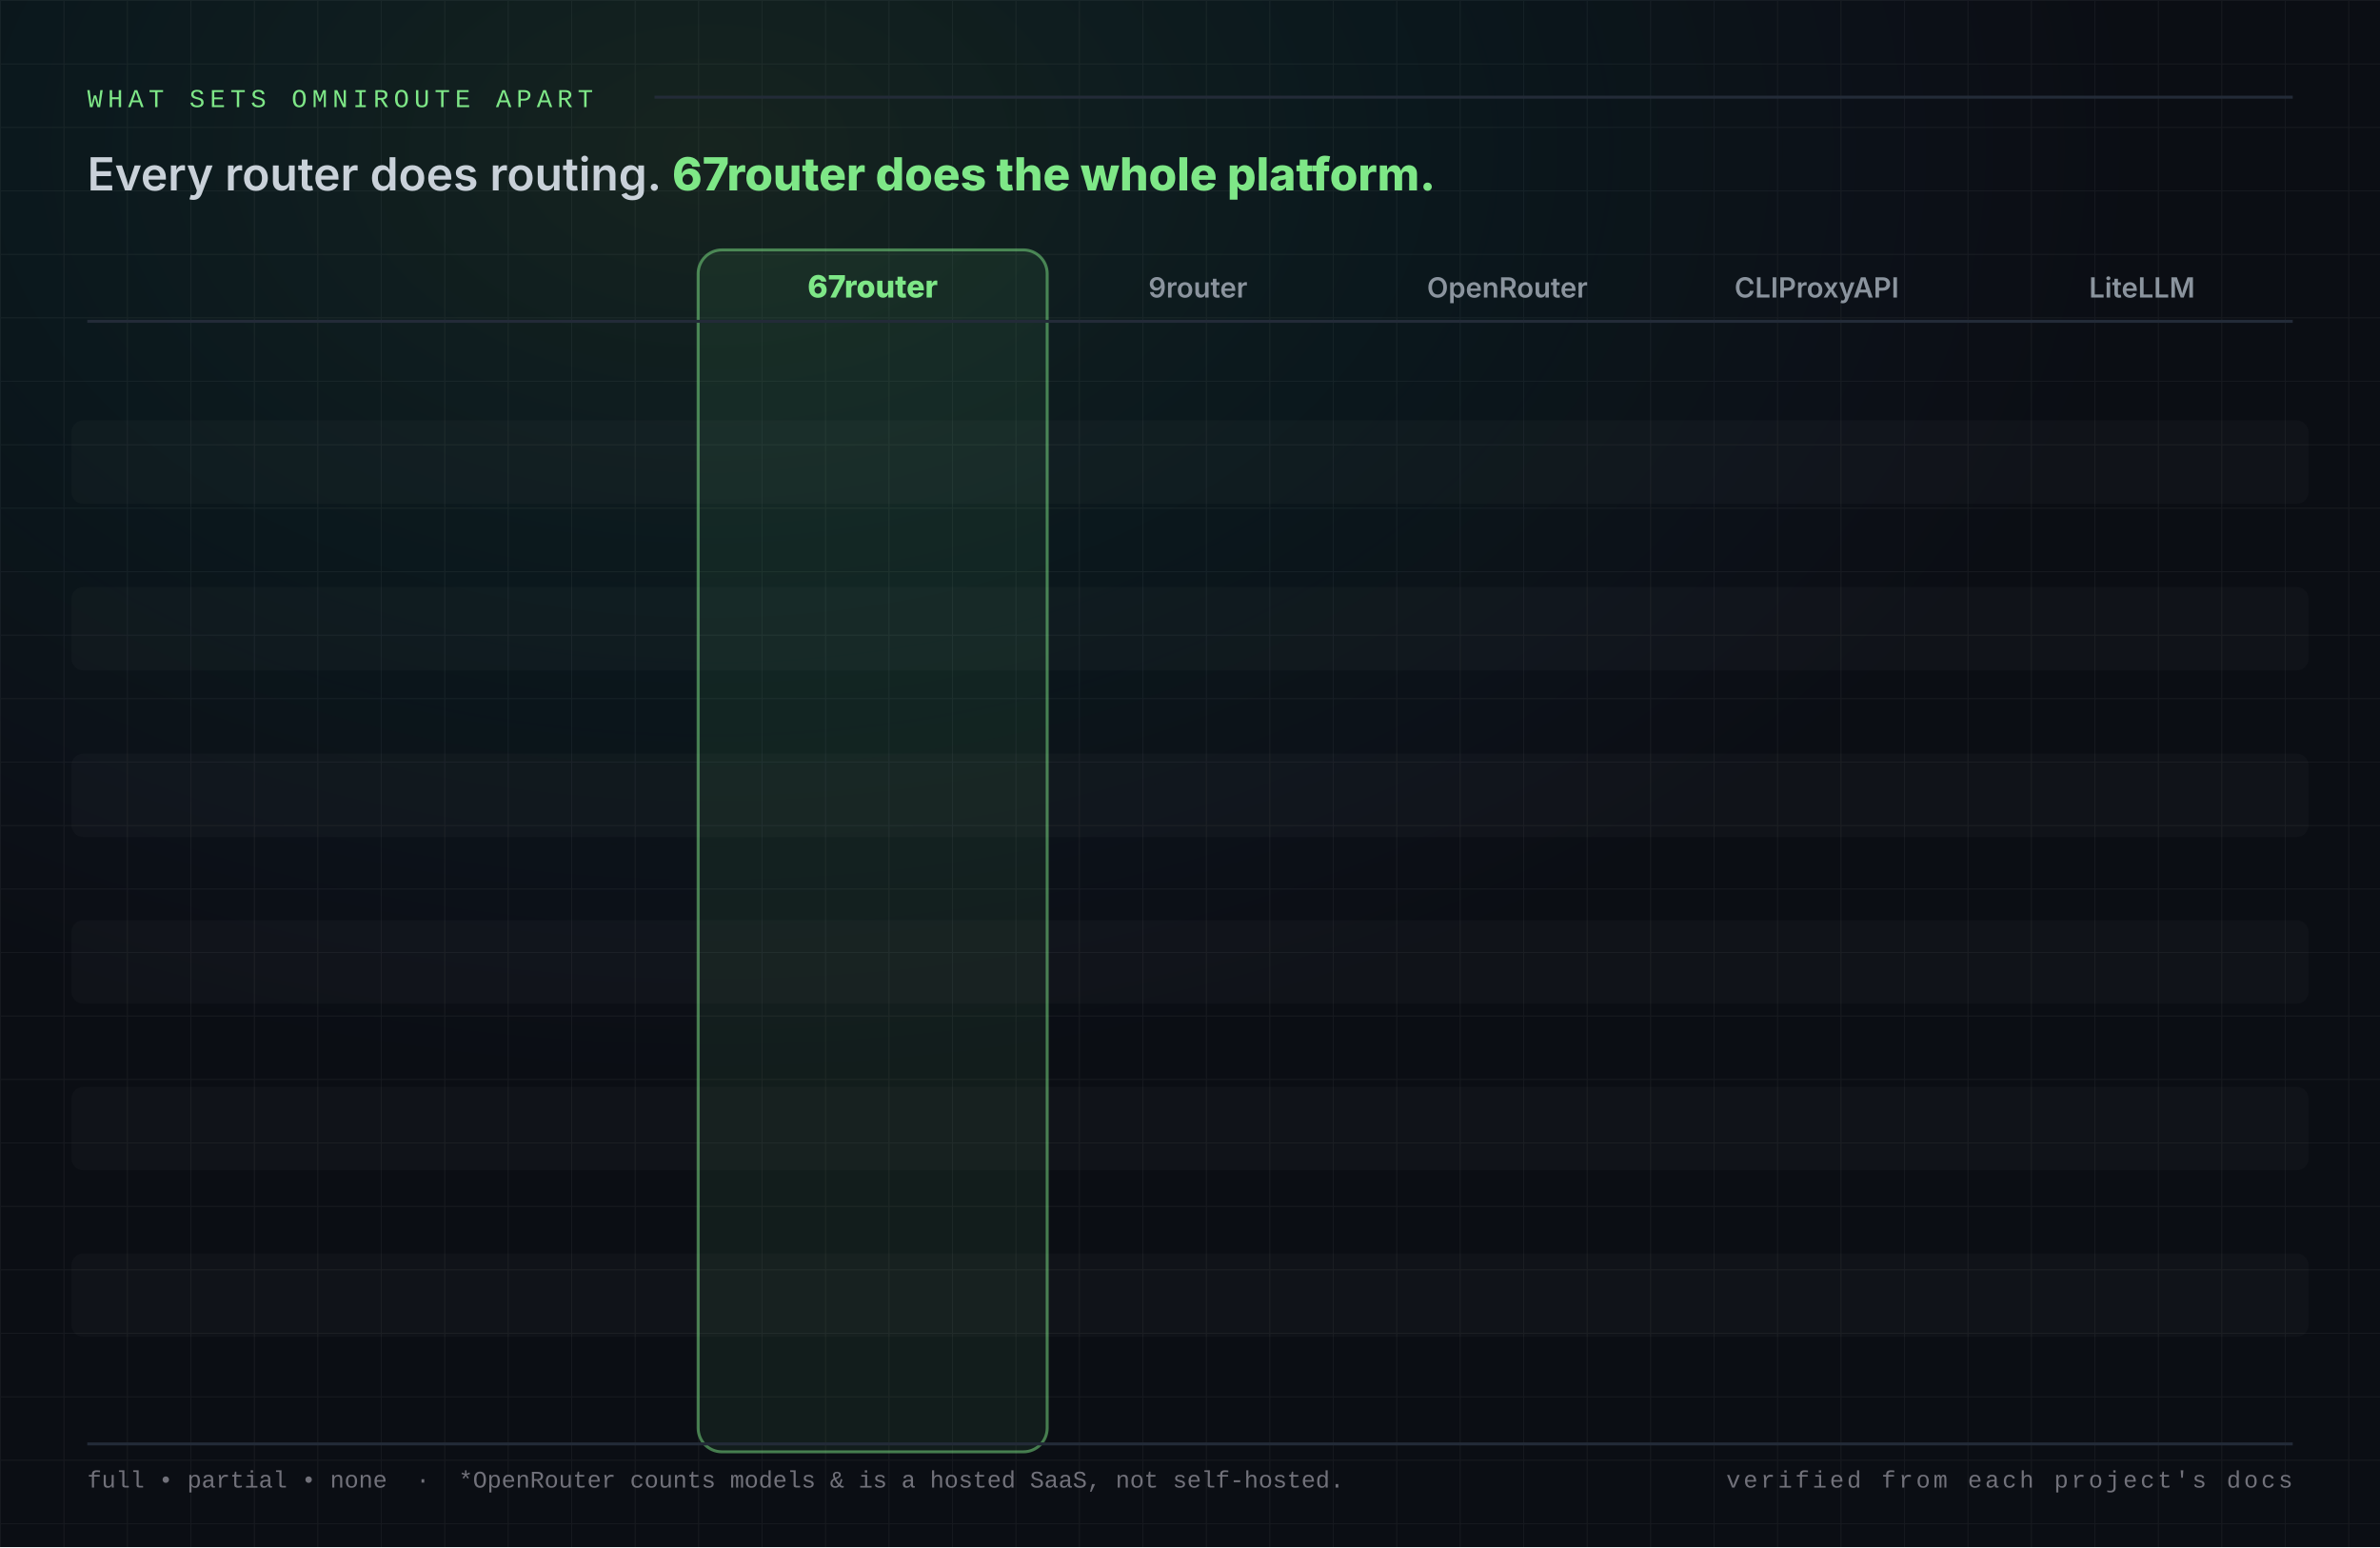
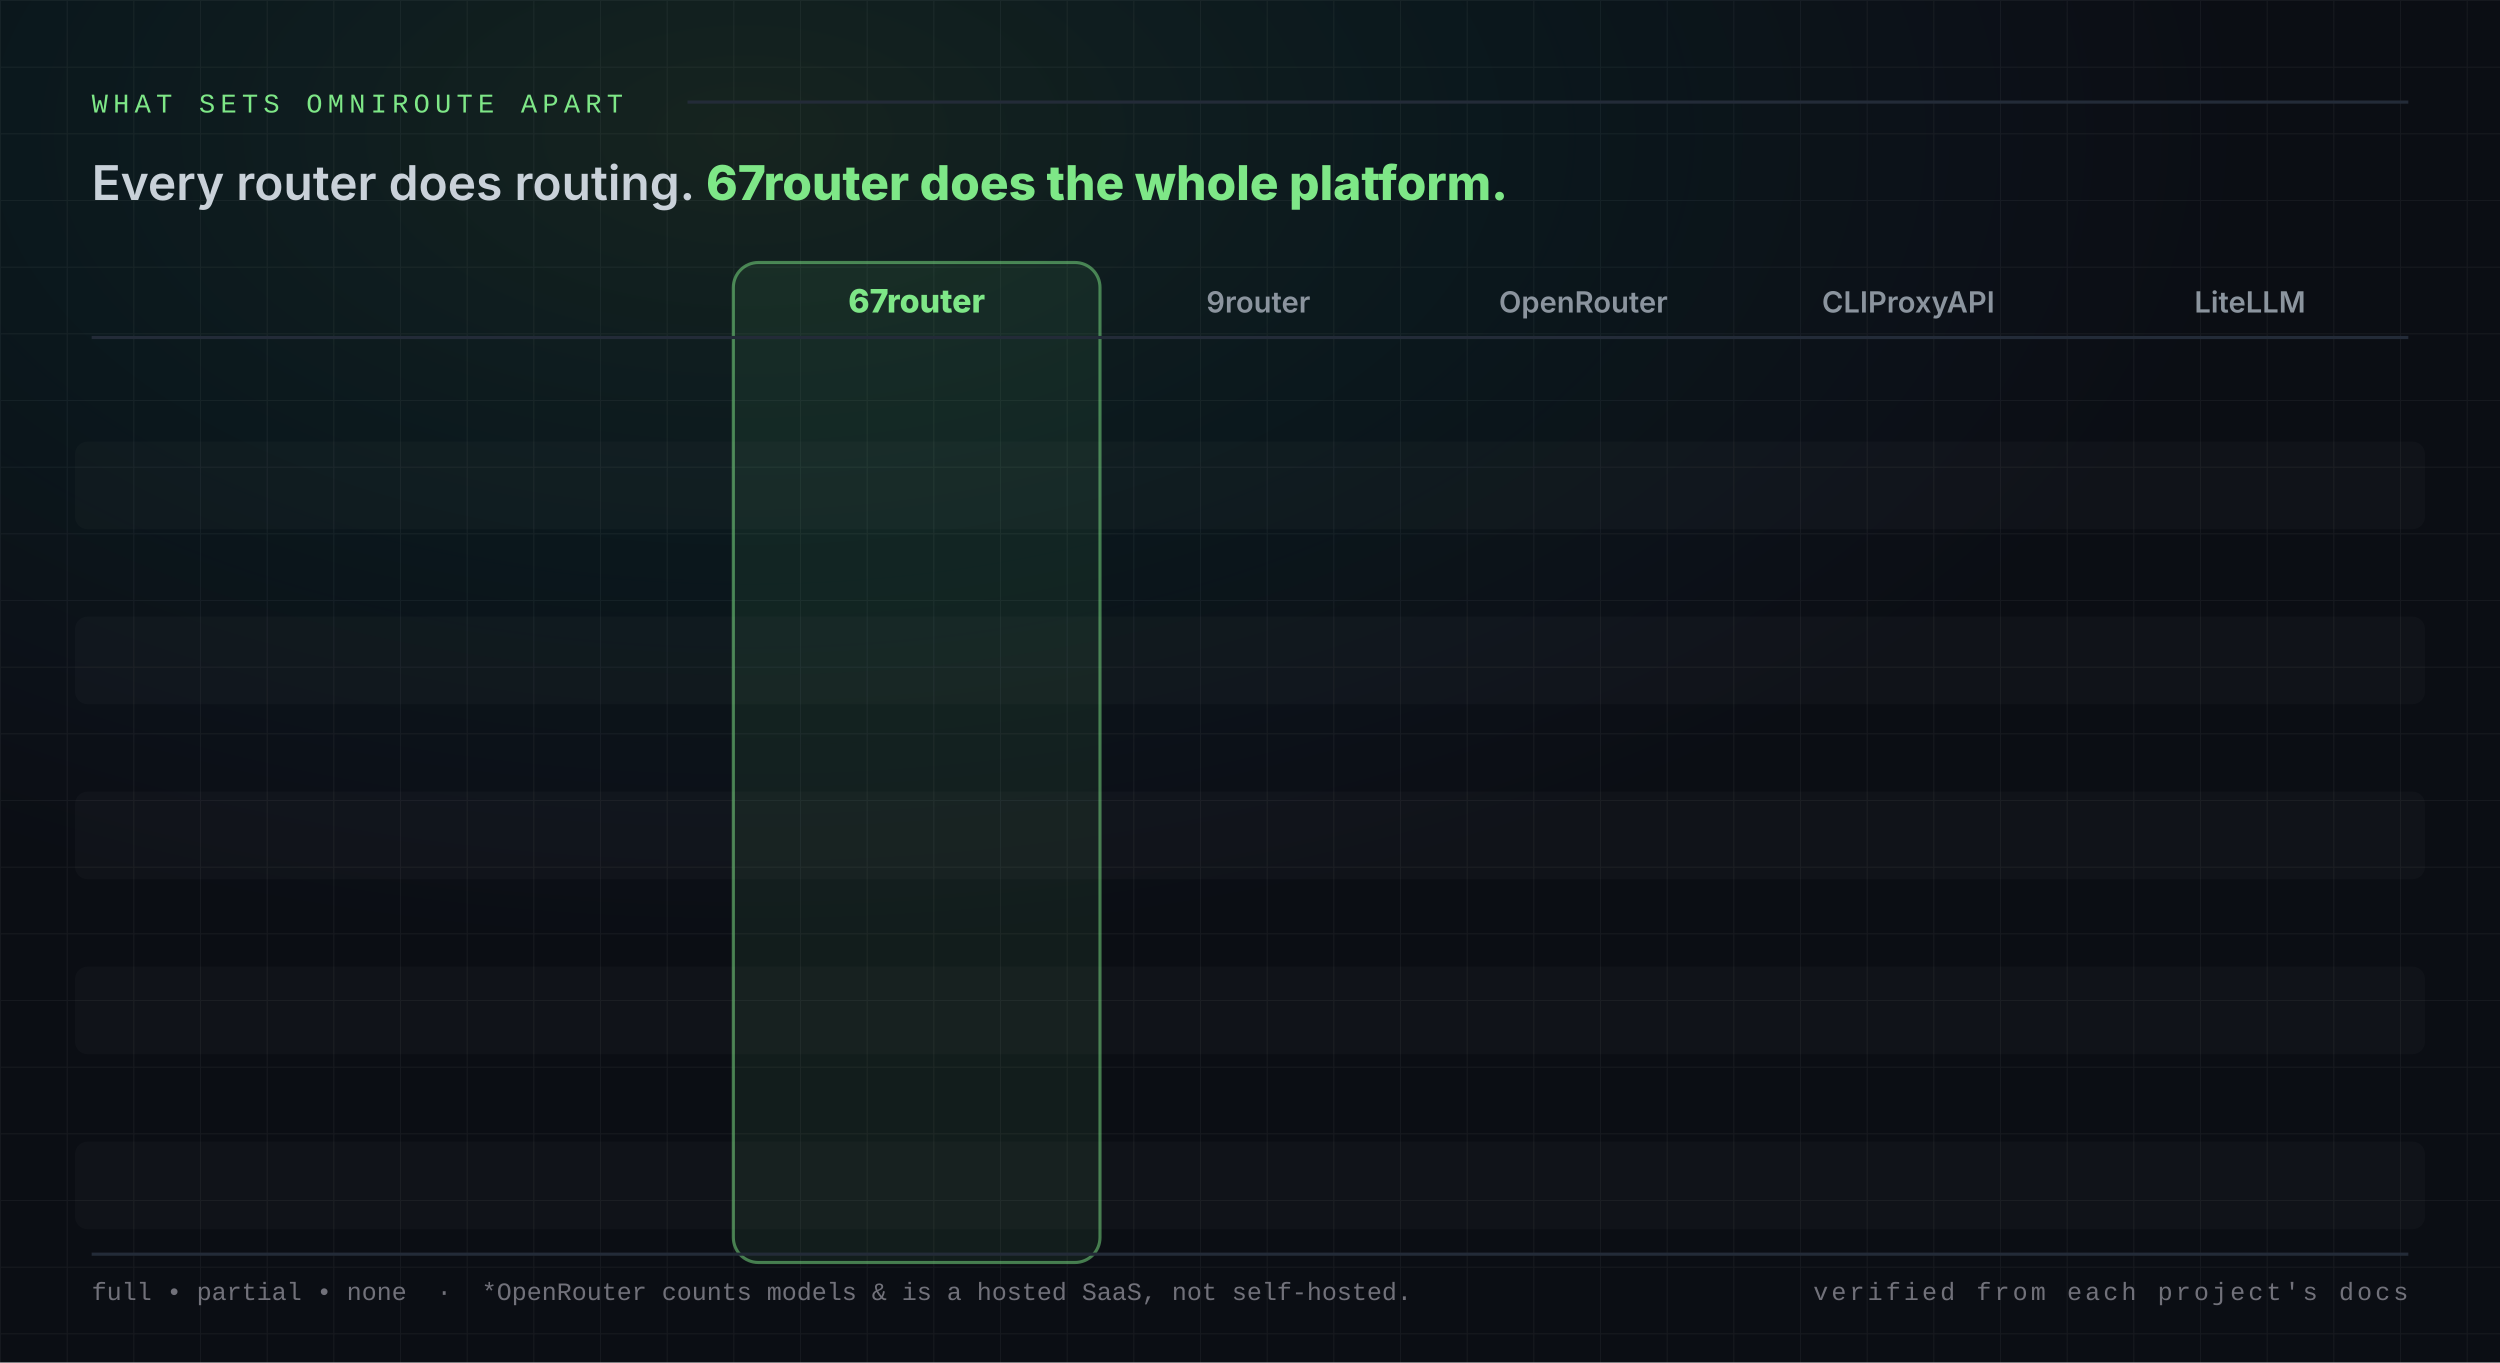
- <svg xmlns="http://www.w3.org/2000/svg" viewBox="0 0 1200 780" role="img" aria-label="Comparison table: 67router versus 9router, OpenRouter, CLIProxyAPI and LiteLLM across 13 capabilities. 67router is the only one with the full set: 372 providers, 150+ free providers built-in, 20 routing strategies, 12-engine token compression, a built-in MCP server with 89 tools, A2A protocol, persistent memory, guardrails, cloud agents, TLS fingerprint stealth, desktop/Termux/PWA, 67 UI locales and 100% MIT self-hosted. 9router has free providers, RTK compression and translation but no MCP, A2A, memory, guardrails, cloud agents or stealth. OpenRouter is a hosted SaaS with 400+ models, guardrails and a hosted MCP but is not self-hosted and lacks A2A, memory, cloud agents and stealth. CLIProxyAPI is a light OAuth proxy with two routing strategies. LiteLLM has 100+ providers, A2A and extensive guardrails but no memory, compression, free tier, stealth or cloud agents.">
+ <svg xmlns="http://www.w3.org/2000/svg" viewBox="0 0 1200 654" role="img" aria-label="Comparison table: 67router versus 9router, OpenRouter, CLIProxyAPI and LiteLLM across 10 capabilities. 67router has the full set: 372 providers, 150+ free providers built-in, 20 routing strategies, 12-engine token compression, a built-in MCP server with 89 tools, guardrails, TLS fingerprint stealth, desktop/Termux/PWA, 67 UI locales and 100% MIT self-hosted. 9router has free providers, RTK compression and translation but no MCP, guardrails or stealth. OpenRouter is a hosted SaaS with 400+ models, guardrails and a hosted MCP but is not self-hosted and lacks stealth. CLIProxyAPI is a light OAuth proxy with two routing strategies. LiteLLM has 100+ providers and extensive guardrails but no compression, free tier or stealth.">
  <defs>
    <pattern id="gC" width="32" height="32" patternUnits="userSpaceOnUse">
      <path d="M 32 0 L 0 0 0 32" fill="none" stroke="#ffffff" stroke-opacity="0.05" stroke-width="1" />
    </pattern>
    <radialGradient id="gGlow" cx="30%" cy="10%" r="60%">
      <stop offset="0%" stop-color="#7ee787" stop-opacity="0.10" />
      <stop offset="60%" stop-color="#00cec9" stop-opacity="0.04" />
      <stop offset="100%" stop-color="#6366f1" stop-opacity="0" />
    </radialGradient>
    <g id="yes">
      <circle r="11" fill="#7ee787" fill-opacity="0.14" />
      <path d="M -5 0.3 L -1.6 3.7 L 5.4 -4" stroke="#7ee787" stroke-width="2.4" fill="none" stroke-linecap="round" stroke-linejoin="round" />
    </g>
    <g id="no">
      <circle r="11" fill="#6e7681" fill-opacity="0.10" />
      <path d="M -3.8 -3.8 L 3.8 3.8 M 3.8 -3.8 L -3.8 3.8" stroke="#6e7681" stroke-width="2.1" stroke-linecap="round" />
    </g>
    <g id="mid">
      <circle r="11" fill="#fdcb6e" fill-opacity="0.13" />
      <path d="M -4.6 0 L 4.6 0" stroke="#fdcb6e" stroke-width="2.4" stroke-linecap="round" />
    </g>
  </defs>
-   <rect width="1200" height="780" fill="#0b0e14" />
-   <rect width="1200" height="780" fill="url(#gC)" />
-   <rect width="1200" height="780" fill="url(#gGlow)" />
+   <rect width="1200" height="654" fill="#0b0e14" />
+   <rect width="1200" height="654" fill="url(#gC)" />
+   <rect width="1200" height="654" fill="url(#gGlow)" />
  <text x="44" y="54" font-family="Consolas, 'Courier New', monospace" font-size="13" letter-spacing="2.5" fill="#7ee787">WHAT SETS OMNIROUTE APART</text>
  <line x1="330" y1="49" x2="1156" y2="49" stroke="#232b38" stroke-width="1.5" />
  <text x="44" y="96" font-family="Inter, 'Segoe UI', Arial, Helvetica, system-ui, sans-serif" font-size="23" font-weight="600" fill="#c9d1d9">Every router does routing. <tspan fill="#7ee787" font-weight="800">67router does the whole platform.</tspan>
  </text>
-   <rect x="352" y="126" width="176" height="606" rx="12" fill="#7ee787" fill-opacity="0.07" stroke="#7ee787" stroke-opacity="0.5" stroke-width="1.5" />
+   <rect x="352" y="126" width="176" height="480" rx="12" fill="#7ee787" fill-opacity="0.07" stroke="#7ee787" stroke-opacity="0.5" stroke-width="1.5" />
  <text x="440" y="150" text-anchor="middle" font-family="Inter, 'Segoe UI', Arial, Helvetica, system-ui, sans-serif" font-size="15.5" font-weight="800" fill="#7ee787">67router</text>
  <text x="604" y="150" text-anchor="middle" font-family="Inter, 'Segoe UI', Arial, Helvetica, system-ui, sans-serif" font-size="14" font-weight="600" fill="#8b949e">9router</text>
  <text x="760" y="150" text-anchor="middle" font-family="Inter, 'Segoe UI', Arial, Helvetica, system-ui, sans-serif" font-size="14" font-weight="600" fill="#8b949e">OpenRouter</text>
  <text x="916" y="150" text-anchor="middle" font-family="Inter, 'Segoe UI', Arial, Helvetica, system-ui, sans-serif" font-size="14" font-weight="600" fill="#8b949e">CLIProxyAPI</text>
  <text x="1080" y="150" text-anchor="middle" font-family="Inter, 'Segoe UI', Arial, Helvetica, system-ui, sans-serif" font-size="14" font-weight="600" fill="#8b949e">LiteLLM</text>
  <line x1="44" y1="162" x2="1156" y2="162" stroke="#232b38" stroke-width="1.5" />
  <g font-family="Inter, 'Segoe UI', Arial, Helvetica, system-ui, sans-serif">
    <g opacity="0">
      <animate attributeName="opacity" values="0;1" dur="0.4s" begin="0.15s" fill="freeze" />
      <text x="44" y="196" font-size="14.5" fill="#c9d1d9">Providers</text>
-       <text x="440" y="196" text-anchor="middle" font-family="Inter, 'Segoe UI', Arial, Helvetica, system-ui, sans-serif" font-size="15" font-weight="800" fill="#7ee787">375</text>
+       <text x="440" y="196" text-anchor="middle" font-family="Inter, 'Segoe UI', Arial, Helvetica, system-ui, sans-serif" font-size="15" font-weight="800" fill="#7ee787">372</text>
      <text x="604" y="196" text-anchor="middle" font-family="Inter, 'Segoe UI', Arial, Helvetica, system-ui, sans-serif" font-size="13.5" font-weight="600" fill="#8b949e">40+</text>
      <text x="760" y="196" text-anchor="middle" font-family="Inter, 'Segoe UI', Arial, Helvetica, system-ui, sans-serif" font-size="13.5" font-weight="600" fill="#8b949e">400+*</text>
      <text x="916" y="196" text-anchor="middle" font-family="Inter, 'Segoe UI', Arial, Helvetica, system-ui, sans-serif" font-size="13.5" font-weight="600" fill="#8b949e">~5</text>
      <text x="1080" y="196" text-anchor="middle" font-family="Inter, 'Segoe UI', Arial, Helvetica, system-ui, sans-serif" font-size="13.5" font-weight="600" fill="#8b949e">100+</text>
    </g>
    <rect x="36" y="212" width="1128" height="42" rx="6" fill="#ffffff" fill-opacity="0.02" />
    <g opacity="0">
      <animate attributeName="opacity" values="0;1" dur="0.4s" begin="0.24s" fill="freeze" />
      <text x="44" y="238" font-size="14.5" fill="#c9d1d9">Free providers built-in</text>
      <text x="440" y="238" text-anchor="middle" font-family="Inter, 'Segoe UI', Arial, Helvetica, system-ui, sans-serif" font-size="15" font-weight="800" fill="#7ee787">150+</text>
      <use href="#yes" x="604" y="233" />
      <use href="#mid" x="760" y="233" />
      <use href="#no" x="916" y="233" />
      <use href="#no" x="1080" y="233" />
    </g>
    <g opacity="0">
      <animate attributeName="opacity" values="0;1" dur="0.4s" begin="0.33s" fill="freeze" />
      <text x="44" y="280" font-size="14.5" fill="#c9d1d9">Routing strategies</text>
      <text x="440" y="280" text-anchor="middle" font-family="Inter, 'Segoe UI', Arial, Helvetica, system-ui, sans-serif" font-size="15" font-weight="800" fill="#7ee787">20</text>
      <text x="604" y="280" text-anchor="middle" font-family="Inter, 'Segoe UI', Arial, Helvetica, system-ui, sans-serif" font-size="13.5" font-weight="600" fill="#8b949e">2</text>
      <text x="760" y="280" text-anchor="middle" font-family="Inter, 'Segoe UI', Arial, Helvetica, system-ui, sans-serif" font-size="13.5" font-weight="600" fill="#8b949e">3</text>
      <text x="916" y="280" text-anchor="middle" font-family="Inter, 'Segoe UI', Arial, Helvetica, system-ui, sans-serif" font-size="13.5" font-weight="600" fill="#8b949e">2</text>
      <text x="1080" y="280" text-anchor="middle" font-family="Inter, 'Segoe UI', Arial, Helvetica, system-ui, sans-serif" font-size="13.5" font-weight="600" fill="#8b949e">6</text>
    </g>
    <rect x="36" y="296" width="1128" height="42" rx="6" fill="#ffffff" fill-opacity="0.02" />
    <g opacity="0">
      <animate attributeName="opacity" values="0;1" dur="0.4s" begin="0.42s" fill="freeze" />
      <text x="44" y="322" font-size="14.5" fill="#c9d1d9">Token compression</text>
      <text x="440" y="322" text-anchor="middle" font-family="Inter, 'Segoe UI', Arial, Helvetica, system-ui, sans-serif" font-size="15" font-weight="800" fill="#7ee787">12 eng</text>
      <use href="#yes" x="604" y="317" />
      <use href="#mid" x="760" y="317" />
      <use href="#no" x="916" y="317" />
      <use href="#no" x="1080" y="317" />
    </g>
    <g opacity="0">
      <animate attributeName="opacity" values="0;1" dur="0.4s" begin="0.51s" fill="freeze" />
      <text x="44" y="364" font-size="14.5" fill="#c9d1d9">Built-in MCP server (own tools)</text>
-       <text x="440" y="364" text-anchor="middle" font-family="Inter, 'Segoe UI', Arial, Helvetica, system-ui, sans-serif" font-size="15" font-weight="800" fill="#7ee787">110</text>
+       <text x="440" y="364" text-anchor="middle" font-family="Inter, 'Segoe UI', Arial, Helvetica, system-ui, sans-serif" font-size="15" font-weight="800" fill="#7ee787">89</text>
      <use href="#no" x="604" y="359" />
      <use href="#mid" x="760" y="359" />
      <use href="#no" x="916" y="359" />
      <use href="#mid" x="1080" y="359" />
    </g>
    <rect x="36" y="380" width="1128" height="42" rx="6" fill="#ffffff" fill-opacity="0.02" />
    <g opacity="0">
      <animate attributeName="opacity" values="0;1" dur="0.4s" begin="0.60s" fill="freeze" />
-       <text x="44" y="406" font-size="14.5" fill="#c9d1d9">A2A agent protocol</text>
+       <text x="44" y="406" font-size="14.5" fill="#c9d1d9">Guardrails (PII / injection)</text>
      <use href="#yes" x="440" y="401" />
      <use href="#no" x="604" y="401" />
-       <use href="#no" x="760" y="401" />
+       <use href="#yes" x="760" y="401" />
      <use href="#no" x="916" y="401" />
      <use href="#yes" x="1080" y="401" />
    </g>
    <g opacity="0">
      <animate attributeName="opacity" values="0;1" dur="0.4s" begin="0.69s" fill="freeze" />
-       <text x="44" y="448" font-size="14.5" fill="#c9d1d9">Persistent memory</text>
+       <text x="44" y="448" font-size="14.5" fill="#c9d1d9">TLS fingerprint stealth (JA3/JA4)</text>
      <use href="#yes" x="440" y="443" />
      <use href="#no" x="604" y="443" />
      <use href="#no" x="760" y="443" />
      <use href="#no" x="916" y="443" />
      <use href="#no" x="1080" y="443" />
    </g>
    <rect x="36" y="464" width="1128" height="42" rx="6" fill="#ffffff" fill-opacity="0.02" />
    <g opacity="0">
      <animate attributeName="opacity" values="0;1" dur="0.4s" begin="0.78s" fill="freeze" />
-       <text x="44" y="490" font-size="14.5" fill="#c9d1d9">Guardrails (PII / injection)</text>
+       <text x="44" y="490" font-size="14.5" fill="#c9d1d9">Desktop · Termux · PWA</text>
      <use href="#yes" x="440" y="485" />
-       <use href="#no" x="604" y="485" />
-       <use href="#yes" x="760" y="485" />
-       <use href="#no" x="916" y="485" />
-       <use href="#yes" x="1080" y="485" />
+       <use href="#mid" x="604" y="485" />
+       <use href="#mid" x="760" y="485" />
+       <use href="#mid" x="916" y="485" />
+       <use href="#mid" x="1080" y="485" />
    </g>
    <g opacity="0">
      <animate attributeName="opacity" values="0;1" dur="0.4s" begin="0.87s" fill="freeze" />
-       <text x="44" y="532" font-size="14.5" fill="#c9d1d9">Cloud agents (Codex/Devin/Jules)</text>
-       <use href="#yes" x="440" y="527" />
-       <use href="#no" x="604" y="527" />
+       <text x="44" y="532" font-size="14.5" fill="#c9d1d9">i18n UI locales</text>
+       <text x="440" y="532" text-anchor="middle" font-family="Inter, 'Segoe UI', Arial, Helvetica, system-ui, sans-serif" font-size="15" font-weight="800" fill="#7ee787">67</text>
+       <text x="604" y="532" text-anchor="middle" font-family="Inter, 'Segoe UI', Arial, Helvetica, system-ui, sans-serif" font-size="13.5" font-weight="600" fill="#8b949e">6</text>
      <use href="#no" x="760" y="527" />
      <use href="#no" x="916" y="527" />
      <use href="#no" x="1080" y="527" />
    </g>
    <rect x="36" y="548" width="1128" height="42" rx="6" fill="#ffffff" fill-opacity="0.02" />
    <g opacity="0">
      <animate attributeName="opacity" values="0;1" dur="0.4s" begin="0.96s" fill="freeze" />
-       <text x="44" y="574" font-size="14.5" fill="#c9d1d9">TLS fingerprint stealth (JA3/JA4)</text>
-       <use href="#yes" x="440" y="569" />
-       <use href="#no" x="604" y="569" />
+       <text x="44" y="574" font-size="14.5" fill="#c9d1d9">Self-hosted · 100% MIT</text>
+       <text x="440" y="574" text-anchor="middle" font-family="Inter, 'Segoe UI', Arial, Helvetica, system-ui, sans-serif" font-size="15" font-weight="800" fill="#7ee787">MIT</text>
+       <text x="604" y="574" text-anchor="middle" font-family="Inter, 'Segoe UI', Arial, Helvetica, system-ui, sans-serif" font-size="13.5" font-weight="600" fill="#8b949e">MIT</text>
      <use href="#no" x="760" y="569" />
-       <use href="#no" x="916" y="569" />
-       <use href="#no" x="1080" y="569" />
-     </g>
-     <g opacity="0">
-       <animate attributeName="opacity" values="0;1" dur="0.4s" begin="1.05s" fill="freeze" />
-       <text x="44" y="616" font-size="14.5" fill="#c9d1d9">Desktop · Termux · PWA</text>
-       <use href="#yes" x="440" y="611" />
-       <use href="#mid" x="604" y="611" />
-       <use href="#mid" x="760" y="611" />
-       <use href="#mid" x="916" y="611" />
-       <use href="#mid" x="1080" y="611" />
-     </g>
-     <rect x="36" y="632" width="1128" height="42" rx="6" fill="#ffffff" fill-opacity="0.02" />
-     <g opacity="0">
-       <animate attributeName="opacity" values="0;1" dur="0.4s" begin="1.14s" fill="freeze" />
-       <text x="44" y="658" font-size="14.5" fill="#c9d1d9">i18n UI locales</text>
-       <text x="440" y="658" text-anchor="middle" font-family="Inter, 'Segoe UI', Arial, Helvetica, system-ui, sans-serif" font-size="15" font-weight="800" fill="#7ee787">67</text>
-       <text x="604" y="658" text-anchor="middle" font-family="Inter, 'Segoe UI', Arial, Helvetica, system-ui, sans-serif" font-size="13.5" font-weight="600" fill="#8b949e">6</text>
-       <use href="#no" x="760" y="653" />
-       <use href="#no" x="916" y="653" />
-       <use href="#no" x="1080" y="653" />
-     </g>
-     <g opacity="0">
-       <animate attributeName="opacity" values="0;1" dur="0.4s" begin="1.23s" fill="freeze" />
-       <text x="44" y="700" font-size="14.5" fill="#c9d1d9">Self-hosted · 100% MIT</text>
-       <text x="440" y="700" text-anchor="middle" font-family="Inter, 'Segoe UI', Arial, Helvetica, system-ui, sans-serif" font-size="15" font-weight="800" fill="#7ee787">MIT</text>
-       <text x="604" y="700" text-anchor="middle" font-family="Inter, 'Segoe UI', Arial, Helvetica, system-ui, sans-serif" font-size="13.5" font-weight="600" fill="#8b949e">MIT</text>
-       <use href="#no" x="760" y="695" />
-       <text x="916" y="700" text-anchor="middle" font-family="Inter, 'Segoe UI', Arial, Helvetica, system-ui, sans-serif" font-size="13.5" font-weight="600" fill="#8b949e">MIT</text>
-       <text x="1080" y="700" text-anchor="middle" font-family="Inter, 'Segoe UI', Arial, Helvetica, system-ui, sans-serif" font-size="13.5" font-weight="600" fill="#fdcb6e">open-core</text>
+       <text x="916" y="574" text-anchor="middle" font-family="Inter, 'Segoe UI', Arial, Helvetica, system-ui, sans-serif" font-size="13.5" font-weight="600" fill="#8b949e">MIT</text>
+       <text x="1080" y="574" text-anchor="middle" font-family="Inter, 'Segoe UI', Arial, Helvetica, system-ui, sans-serif" font-size="13.5" font-weight="600" fill="#fdcb6e">open-core</text>
    </g>
  </g>
-   <line x1="44" y1="728" x2="1156" y2="728" stroke="#232b38" stroke-width="1.5" />
-   <text x="44" y="750" font-family="Consolas, 'Courier New', monospace" font-size="12" fill="#71717a">full • partial • none  ·  *OpenRouter counts models &amp; is a hosted SaaS, not self-hosted.</text>
-   <text x="1156" y="750" text-anchor="end" font-family="Consolas, 'Courier New', monospace" font-size="12" letter-spacing="1.5" fill="#71717a">verified from each project's docs</text>
+   <line x1="44" y1="602" x2="1156" y2="602" stroke="#232b38" stroke-width="1.5" />
+   <text x="44" y="624" font-family="Consolas, 'Courier New', monospace" font-size="12" fill="#71717a">full • partial • none  ·  *OpenRouter counts models &amp; is a hosted SaaS, not self-hosted.</text>
+   <text x="1156" y="624" text-anchor="end" font-family="Consolas, 'Courier New', monospace" font-size="12" letter-spacing="1.5" fill="#71717a">verified from each project's docs</text>
</svg>
